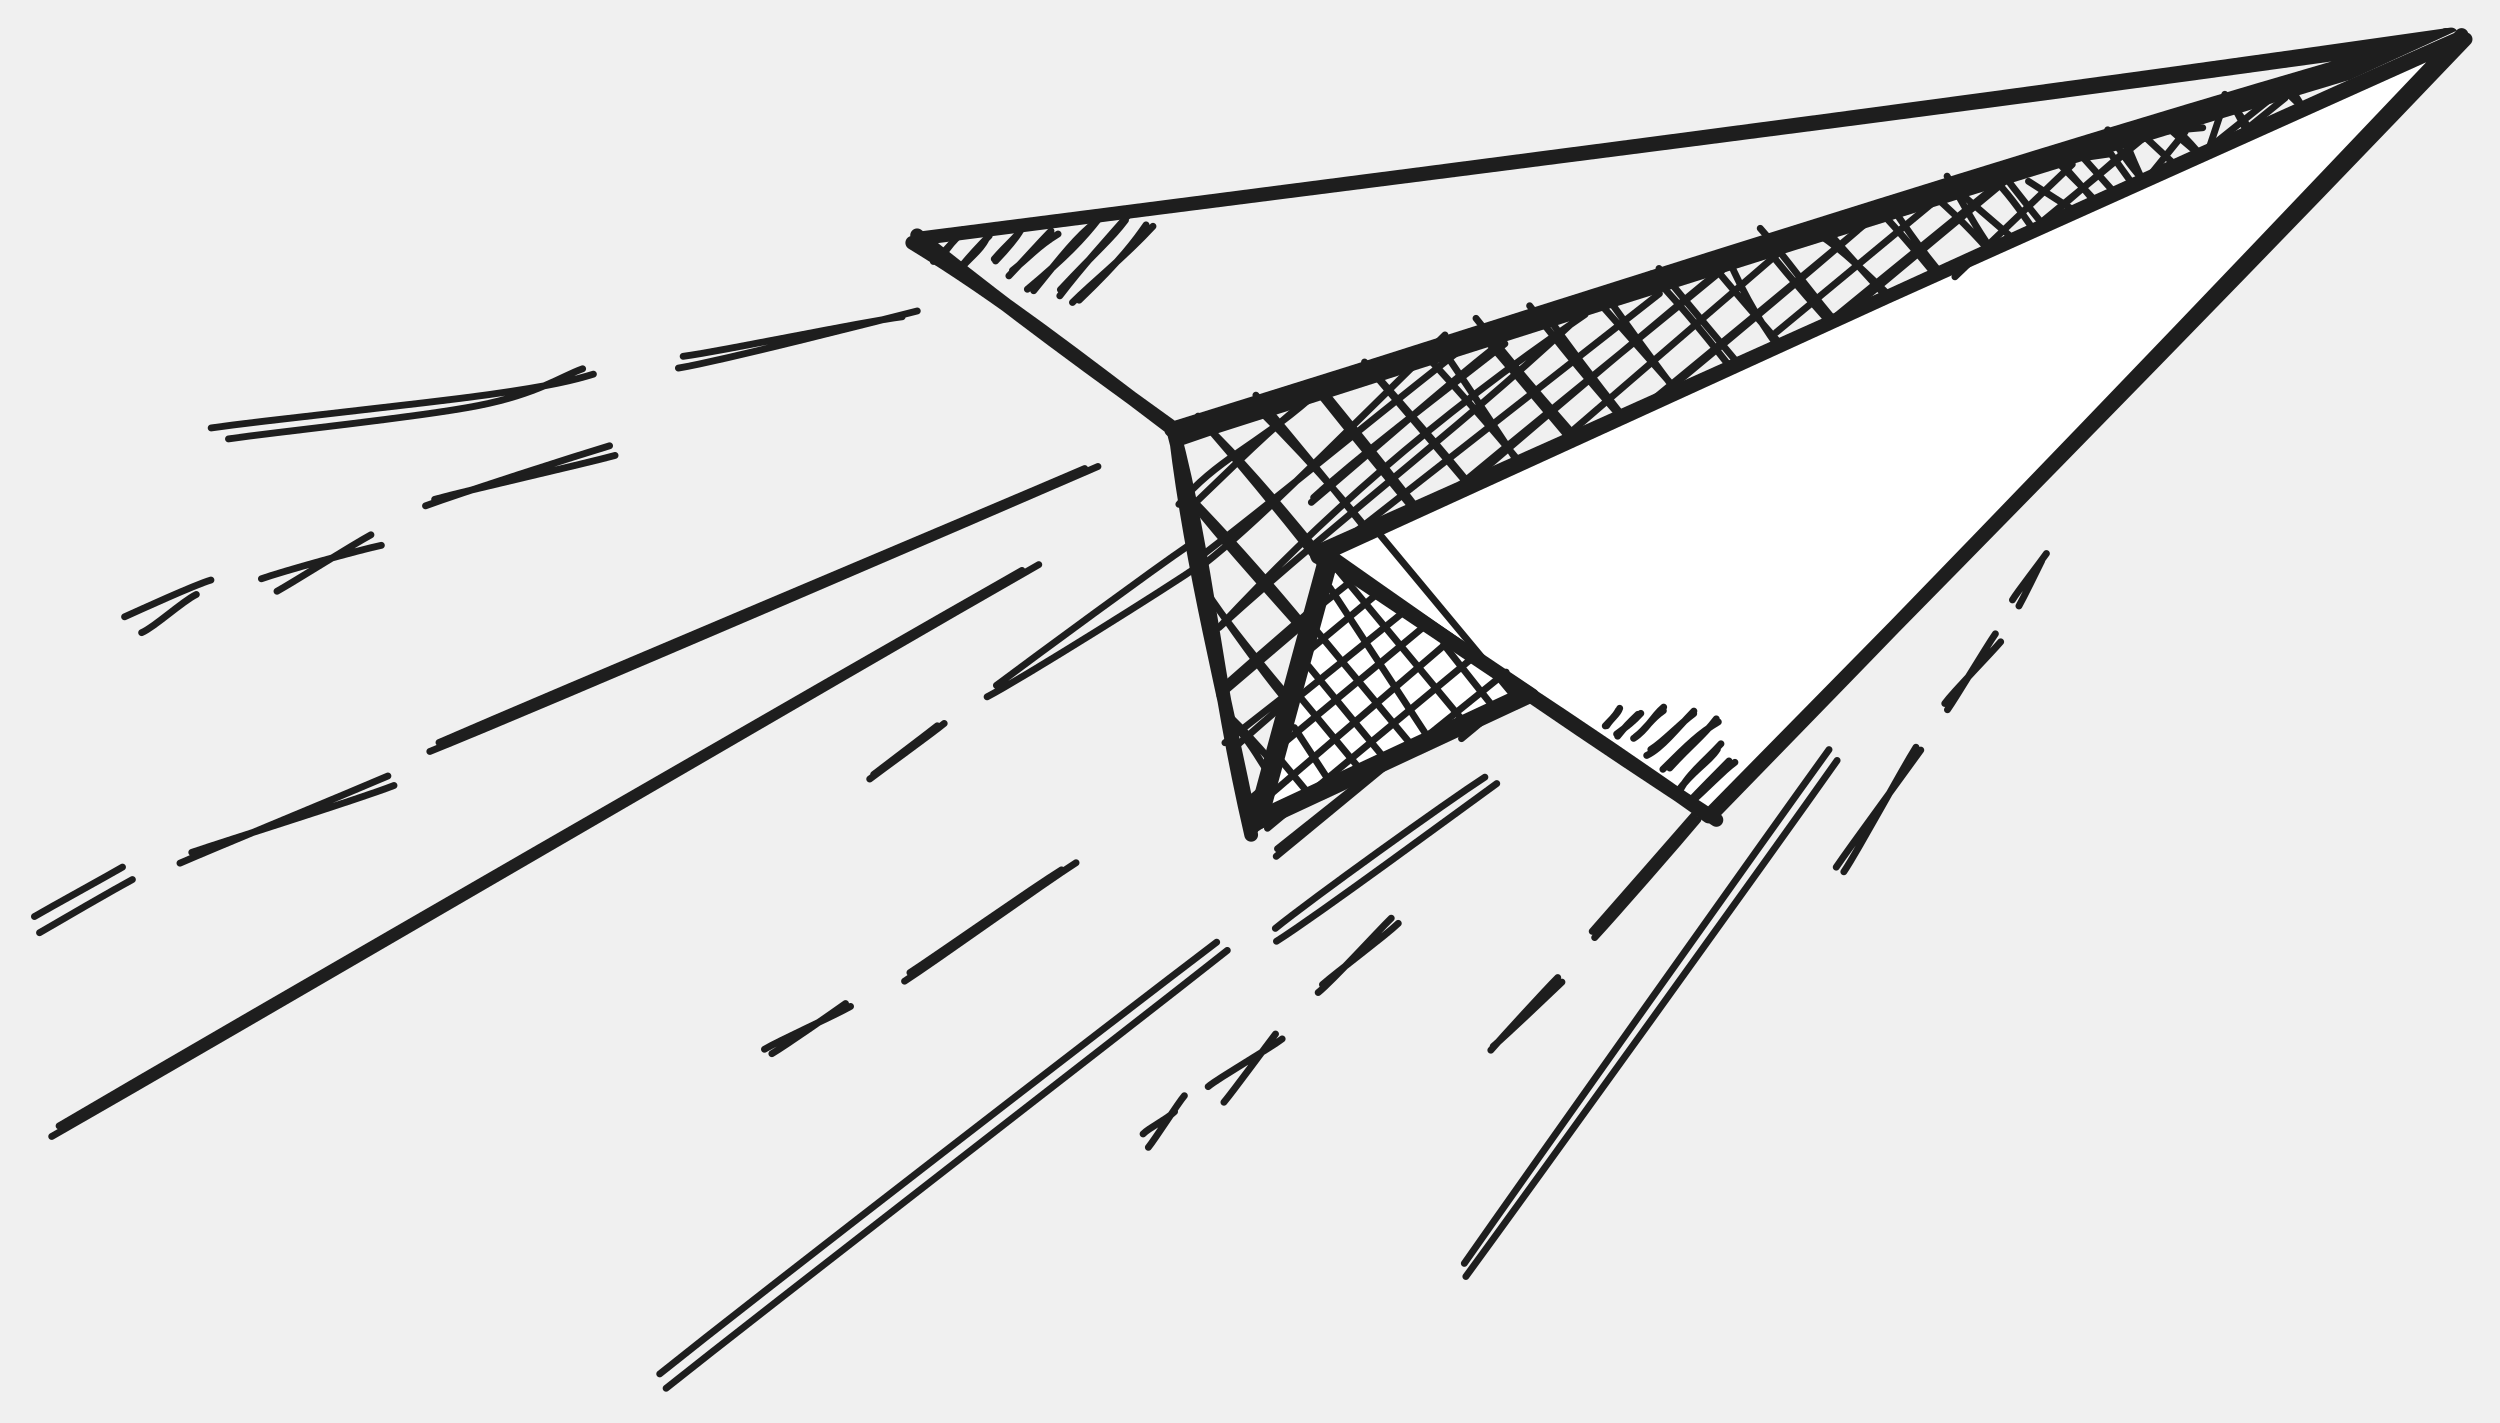
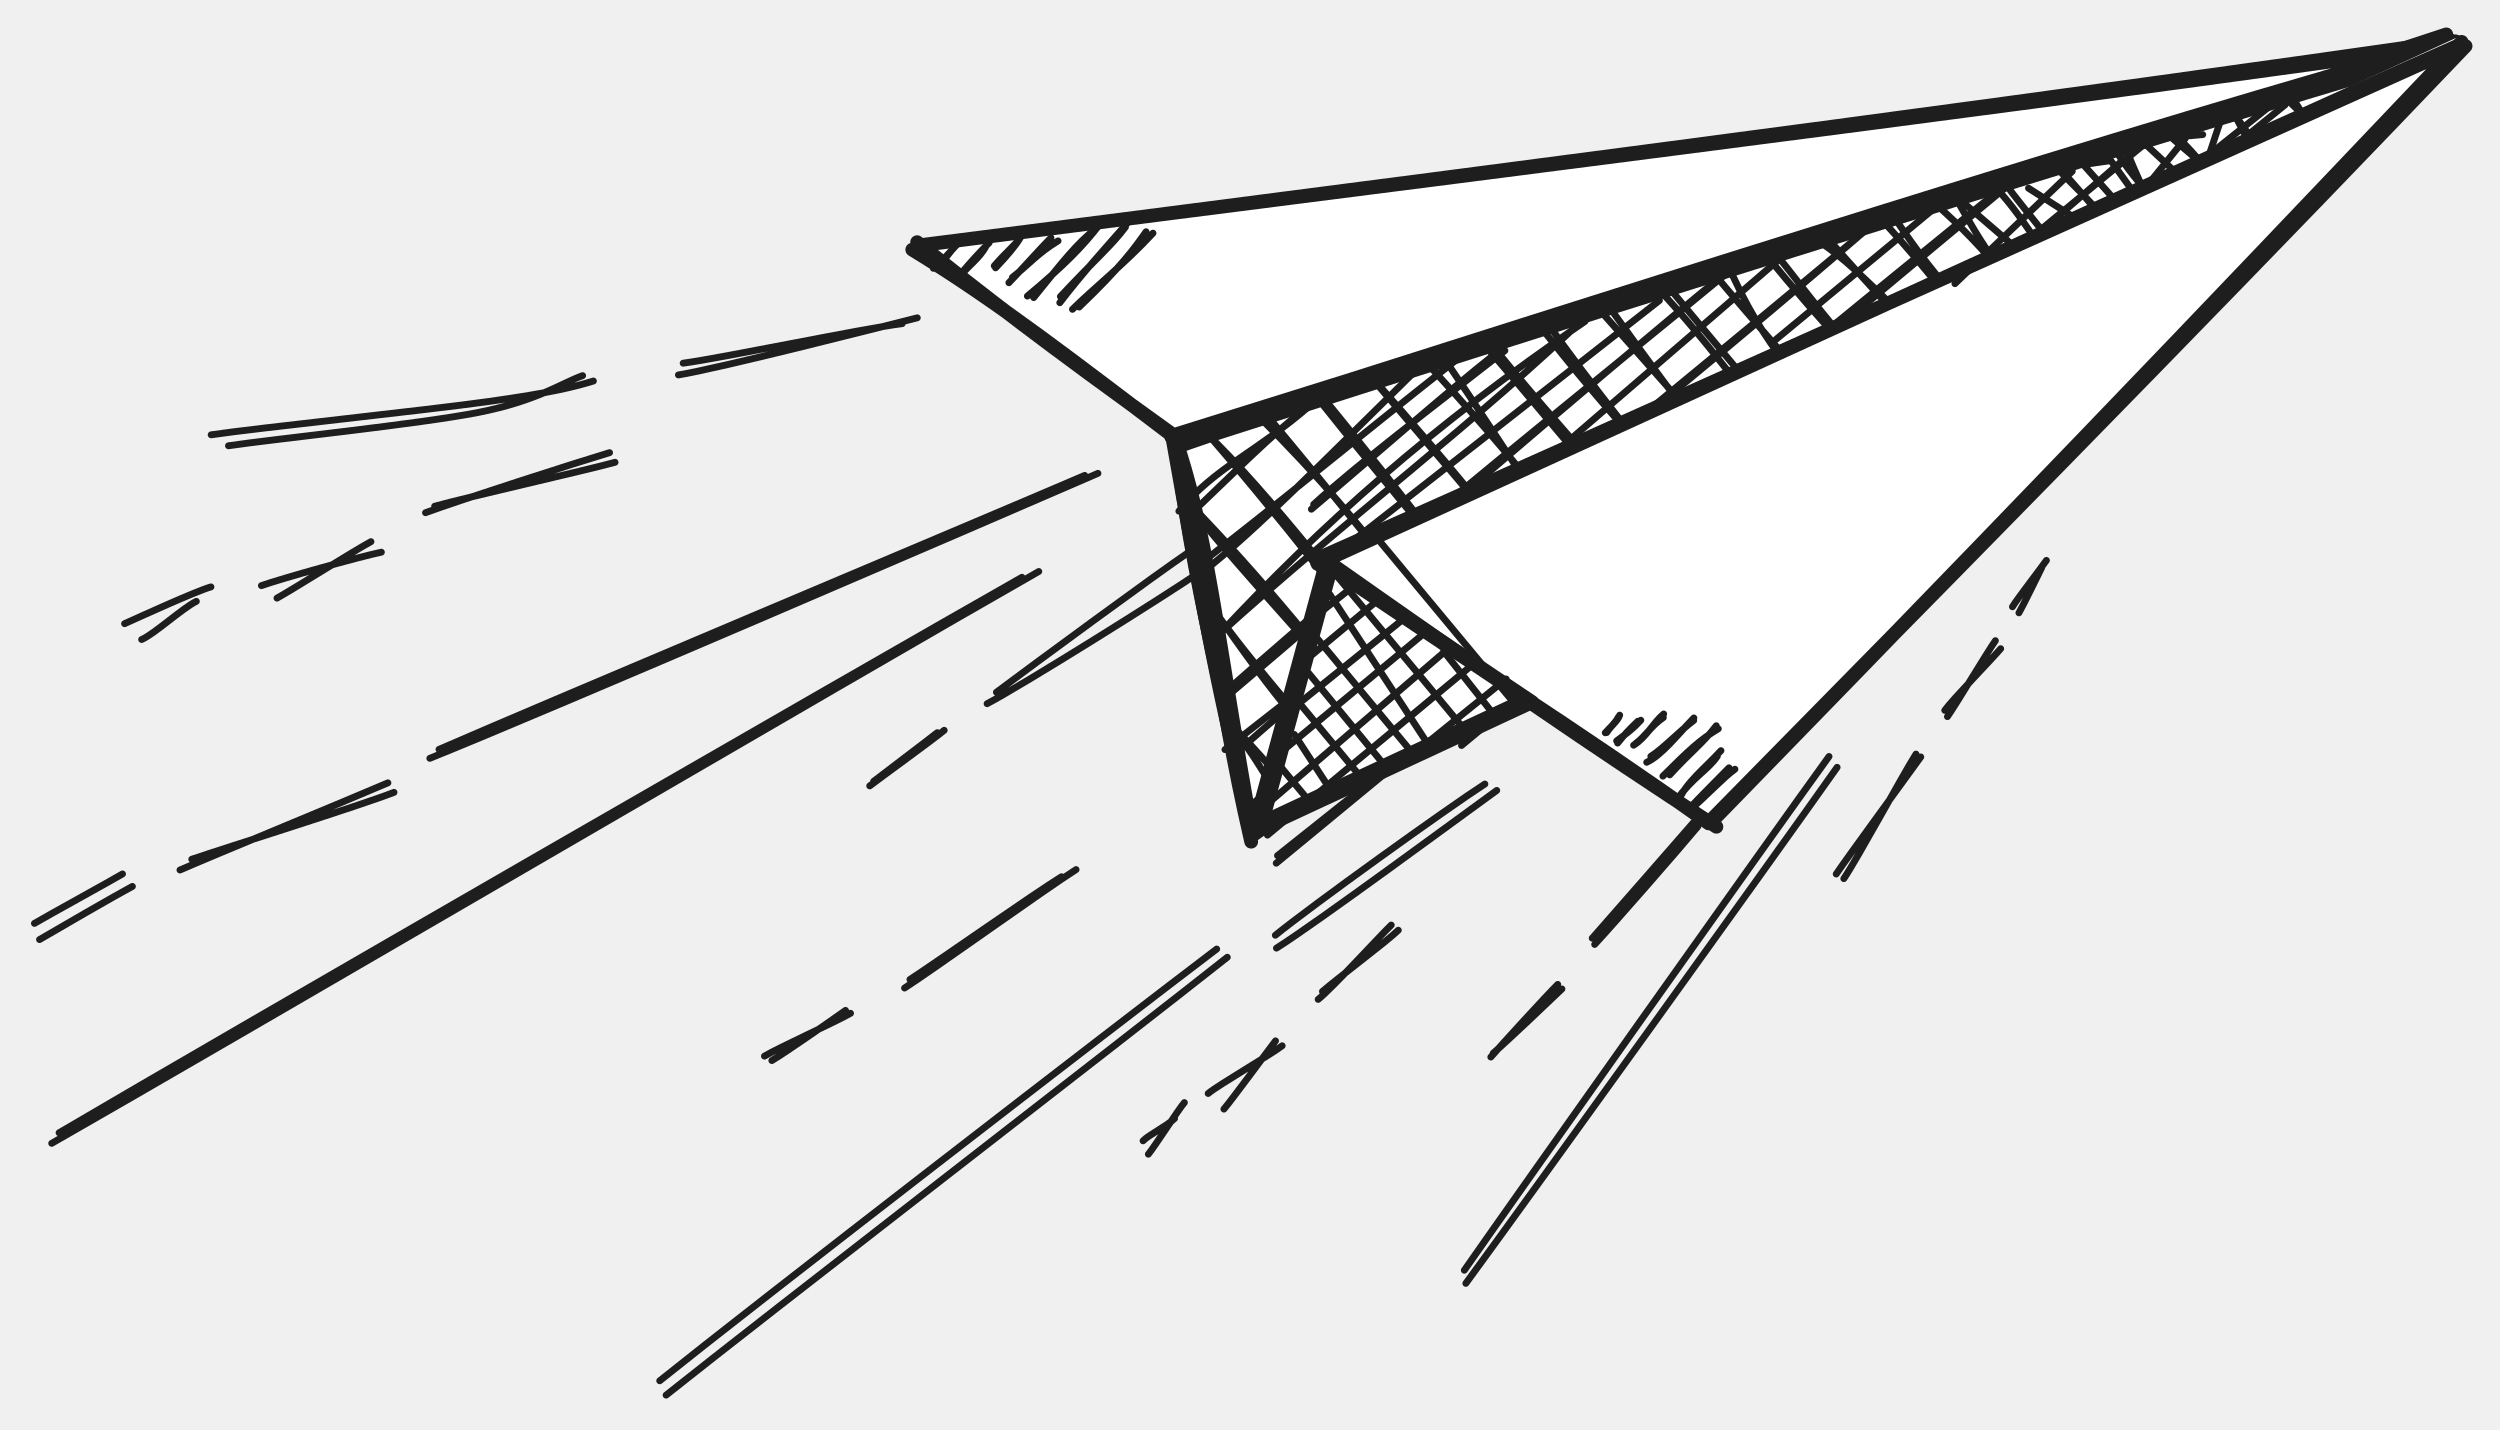
- <svg xmlns="http://www.w3.org/2000/svg" version="1.1" viewBox="0 0 726.211 413.274" width="1452.422" height="826.549">
+ <svg xmlns="http://www.w3.org/2000/svg" version="1.1" viewBox="0 0 726.211 415.268" width="1452.422" height="830.536">
  <defs>
    <style class="style-fonts">
      @font-face {
        font-family: "Virgil";
        src: url("https://excalidraw.com/Virgil.woff2");
      }
      @font-face {
        font-family: "Cascadia";
        src: url("https://excalidraw.com/Cascadia.woff2");
      }
    </style>
  </defs>
  <g stroke-linecap="round">
-     <g transform="translate(691.6827 -18.23442) rotate(9.27319 -173.3206 141.516)" fill-rule="evenodd">
+     <g transform="translate(691.4035 -17.30435) rotate(9.27319 -173.2386 140.4506)" fill-rule="evenodd">
+       <path d="M2.54 -0.73 L-343.8 171.94 L-311.07 279.01 L2.88 3.63" stroke="none" stroke-width="0" fill="#ffffff" fill-rule="evenodd" />
+       <path d="M-1.55 -2.23 C-121.4 60.27, -242.96 122.76, -344.57 172.53 M-0.33 -0.86 C-102.22 49.3, -204.73 102.05, -346.7 172.48 M-344.99 177 C-332.52 201.47, -323.65 234.28, -307.56 279.55 M-347.83 173.14 C-334.03 212.53, -319.74 252.86, -306.98 280 M-306.12 283.13 C-212.35 190.8, -113.49 101.03, 1.36 -0.68 M-307.03 282.15 C-223.43 205.07, -136.83 127.38, 0.97 -0.17 M0 0 C0 0, 0 0, 0 0 M0 0 C0 0, 0 0, 0 0" stroke="#1e1e1e" stroke-width="4" fill="none" />
+     </g>
+   </g>
+   <mask />
+   <g stroke-linecap="round">
+     <g transform="translate(691.6827 -16.24083) rotate(9.27319 -173.3206 141.516)" fill-rule="evenodd">
      <path d="M-346.36 173.27 C-346.36 173.27, -346.36 173.27, -346.36 173.27 M-346.36 173.27 C-346.36 173.27, -346.36 173.27, -346.36 173.27 M-343.2 192.77 C-334.74 178.33, -323.71 172.29, -310.42 156.19 M-339.2 192.43 C-328.93 178.87, -320.59 166.98, -310.67 156.16 M-333.3 208.88 C-319.97 194.33, -306.78 175.32, -274.84 131.76 M-334.51 206.73 C-316.36 187.46, -297.34 165.51, -271.07 136.77 M-325.69 225.85 C-301.86 190.23, -275.13 156.99, -235.65 119.35 M-325.91 226.21 C-295.3 187.76, -261.2 152.34, -234.3 116.25 M-322.47 245.66 C-279.18 194.76, -235.2 141.4, -196.36 97.43 M-321.7 242.7 C-276.81 187.65, -226.57 132.55, -195.28 96.66 M-318.83 258.97 C-269.9 205.91, -218.45 150.32, -161.49 82.53 M-315.4 259.32 C-283.59 220.29, -246.86 180.98, -158.26 78.77 M-309.22 274.18 C-263.54 222.2, -214.4 165.13, -119.94 58.76 M-309.19 276.81 C-265.39 230.01, -223.29 178.5, -119.67 59.38 M-298.8 286.9 C-222.69 203.2, -148.93 120.79, -82.56 40.18 M-298.81 289.14 C-230.42 211.29, -164.43 134.48, -83.81 42.63 M-193.75 195.24 C-159.13 145.34, -115.37 98.81, -44.47 20.16 M-193.84 194.03 C-153.61 147.88, -114.32 101.81, -45.08 24.5 M-86.91 95.6 C-64.02 67.68, -41.34 41.78, -6.6 2.97 M-89.44 97.35 C-55.25 60.77, -23.76 25.07, -7.35 4.27 M-307.19 281.75 C-307.19 281.75, -307.19 281.75, -307.19 281.75 M-307.19 281.75 C-307.19 281.75, -307.19 281.75, -307.19 281.75 M-296.95 271.49 C-304.62 269.1, -307.56 259.92, -320.36 250.73 M-293.33 271.73 C-304.48 262.12, -313.84 254.27, -320.37 250.17 M-282.46 261.85 C-293.87 249.33, -310.1 237.7, -327.37 220.6 M-281.92 258.52 C-294.44 252.76, -305.68 242.97, -329.49 218.37 M-275 245.58 C-294.88 227.98, -321.47 207.98, -338.22 192.73 M-270.49 250.12 C-293.49 228.16, -316.54 207.82, -340.79 189.86 M-261.85 234.77 C-290.43 210.06, -317.06 184.06, -339.85 168.49 M-261.8 239.54 C-286.91 214.59, -315.07 188.67, -341.82 166.59 M-251.02 224.82 C-269.14 210.78, -283.01 191.77, -324.79 161.85 M-247.71 228.75 C-270.89 206.76, -294.39 185.34, -326.22 157.88 M-239.15 217.99 C-255.54 200.29, -278.21 179.03, -308.25 152.45 M-237.63 217.78 C-258.92 197.22, -284.13 176.26, -309.47 153.21 M-227.1 207.54 C-244.57 186.86, -261.9 171.63, -296.63 143.29 M-224.93 204.7 C-244.13 188.14, -262.81 172.12, -294.16 145.54 M-214.82 198.68 C-232.87 182.47, -248.9 163.23, -275.62 135.17 M-210.42 196.14 C-232.02 179.52, -248.58 162.15, -280.67 137.5 M-201.01 184.75 C-215.05 166.68, -232.15 156.99, -266.72 125.55 M-200.74 183.2 C-226.19 163.3, -248.33 143.01, -264.5 129.91 M-190.97 170.71 C-199.03 163.15, -219.76 149.79, -251.93 119.43 M-188.84 174.68 C-208.54 157.27, -232 136.49, -247.54 120.33 M-175.98 162.12 C-189.57 152.43, -199.58 144.04, -229.87 113.58 M-176.13 161.62 C-195.97 144.63, -212.04 131.64, -234.93 113 M-165.16 148.59 C-180.64 133.1, -196.83 120.23, -216.59 102.69 M-164.96 150.59 C-182.36 137.73, -195.29 122.39, -218.6 104.67 M-153.15 144.04 C-170.27 126.04, -182.73 119.53, -197.81 95.66 M-152.99 139.51 C-168.15 127.07, -189.58 109.56, -202.06 98.6 M-139.66 126.89 C-161.95 113.9, -176.86 96.61, -189.45 86.44 M-141.5 127.59 C-152.87 119.76, -166.01 110.31, -187.78 91.02 M-125.38 115.59 C-141.13 106.9, -161.92 88.79, -174.26 84.83 M-129.89 118.55 C-143.26 104.35, -158.93 93.69, -170.41 83.73 M-119.38 105.51 C-124.38 98, -133.13 95.59, -153.26 73.49 M-115.84 107.19 C-127.31 102.11, -134.17 92.87, -154.91 76.67 M-102.94 96.5 C-119.95 87.39, -130.12 72.46, -138.32 62.74 M-105.79 98.6 C-113.23 91.11, -120.71 81.7, -141.87 68.5 M-97.21 89.05 C-106.42 79.18, -116.94 66.83, -124.77 61.4 M-95.28 86.07 C-103.01 75.98, -112.02 69.68, -122.75 59.1 M-82.05 77.22 C-89.04 64.48, -103.86 56.91, -107.56 53.1 M-82.54 75.65 C-90.51 65.85, -99.12 59.62, -108.78 51.55 M-71.71 60.81 C-81.18 58.95, -82.53 53.93, -90.12 42.37 M-68.77 64.07 C-77.74 58.3, -86.55 52.14, -94.44 41.93 M-54.62 56.9 C-65.48 44.13, -67.32 44.95, -76.48 38.96 M-56.69 53.88 C-64.05 47.2, -73.14 38.12, -78.35 37.32 M-48.87 44.75 C-51.78 39.72, -53.72 36.64, -59.91 28.64 M-46.65 44.16 C-51.35 37.07, -54.9 33.8, -62.53 26.27 M-34 33.06 C-39.46 24.48, -43 25.54, -47.42 20.13 M-34.98 29.9 C-37.9 29.89, -38.29 26.86, -45.91 19.57 M-19.83 18.67 C-26.02 16.72, -30.68 12.28, -32.22 10.22 M-22.79 21.91 C-24.5 17.73, -28.46 14.45, -30.81 12.99 M-9.89 9.73 C-11.39 8.85, -14.18 6.86, -15.55 4.82 M-10.7 9.12 C-12.27 9.03, -13.01 7.47, -15.87 5.43" stroke="#1e1e1e" stroke-width="2" fill="none" />
      <path d="M1.82 -0.13 C-81.56 40.27, -165.17 81.48, -347.08 174.31 M0.87 -0.73 C-103.47 47.48, -206.09 98.62, -346.75 174.4 M-348.46 171.37 C-332.12 207.96, -325.11 240.12, -307 284.14 M-347.24 173.46 C-336.46 210.79, -321.4 244.45, -307.16 282.57 M-305.22 280.13 C-222.58 201.27, -135.96 119.51, -1.91 -1.1 M-306.41 281.23 C-213.86 195.18, -117.64 108.04, -1.05 0.54 M0 0 C0 0, 0 0, 0 0 M0 0 C0 0, 0 0, 0 0" stroke="#1e1e1e" stroke-width="4" fill="none" />
    </g>
  </g>
  <mask />
  <g stroke-linecap="round">
-     <g transform="translate(701.142 -25.72661) rotate(9.27319 -215.7228 86.82615)">
-       <path d="M-0.05 0.79 C-98.29 31.5, -196.63 60.83, -430.37 130.21 M-0.3 -0.12 C-106.6 33.2, -212.43 65.4, -430.33 130.23 M-431.74 131.65 C-404.57 142.68, -379.55 156.44, -346.68 173.78 M-430.7 129.28 C-409.5 141.15, -390.44 151.63, -347.46 172.94 M-348.75 173.19 C-216.1 105.77, -85.7 39.29, -0.6 0.09 M-348.16 172.58 C-241.25 119.02, -134.88 64.96, 0.3 0.33" stroke="#1e1e1e" stroke-width="4" fill="none" />
-     </g>
-   </g>
-   <mask />
-   <g stroke-linecap="round">
-     <g transform="translate(696.2738 -15.48775) rotate(9.27319 -151.6071 129.5074)" fill-rule="evenodd">
+     <g transform="translate(701.142 -23.73302) rotate(9.27319 -215.7228 86.82615)" fill-rule="evenodd">
+       <path d="M-1.95 0.21 L-431.68 129.24 L-349.55 171.45 L1.79 -1.45" stroke="none" stroke-width="0" fill="#ffffff" fill-rule="evenodd" />
+       <path d="M-0.05 0.79 C-98.29 31.5, -196.63 60.83, -430.37 130.21 M-0.3 -0.12 C-106.6 33.2, -212.43 65.4, -430.33 130.23 M-431.74 131.65 C-404.57 142.68, -379.55 156.44, -346.68 173.78 M-430.7 129.28 C-409.5 141.15, -390.44 151.63, -347.46 172.94 M-348.75 173.19 C-216.1 105.77, -85.7 39.29, -0.6 0.09 M-348.16 172.58 C-241.25 119.02, -134.88 64.96, 0.3 0.33 M0 0 C0 0, 0 0, 0 0 M0 0 C0 0, 0 0, 0 0" stroke="#1e1e1e" stroke-width="4" fill="none" />
+     </g>
+   </g>
+   <mask />
+   <g stroke-linecap="round">
+     <g transform="translate(696.2738 -13.49416) rotate(9.27319 -151.6071 129.5074)" fill-rule="evenodd">
      <path d="M0.21 -0.88 L-179.49 256.33 L-305.47 203.39 L-1.45 -1.66" stroke="none" stroke-width="0" fill="#ffffff" fill-rule="evenodd" />
      <path d="M1.16 0.58 C-44.37 67.1, -90.99 133.53, -178.54 257.24 M-0.18 -0.44 C-40.23 58.2, -81.03 118.67, -178.52 258.01 M-177.08 259.46 C-215.79 242.51, -251.63 225.51, -303.15 200.5 M-179.46 258.85 C-220.45 238.7, -262.71 220.51, -303.99 202.38 M-303.73 202.77 C-187.48 125.01, -71.06 46.45, 0.09 0.08 M-304.37 201.5 C-215.5 143.26, -127.81 85.06, 0.35 0.42 M0 0 C0 0, 0 0, 0 0 M0 0 C0 0, 0 0, 0 0" stroke="#1e1e1e" stroke-width="4" fill="none" />
    </g>
  </g>
  <mask />
  <g stroke-linecap="round">
-     <g transform="translate(378.3697 165.9758) rotate(9.27319 27.90973 39.1354)" fill-rule="evenodd">
+     <g transform="translate(378.3697 167.9694) rotate(9.27319 27.90973 39.1354)" fill-rule="evenodd">
      <path d="M0 0 L-8.07 78.27 L63.89 29.26 L0 0" stroke="none" stroke-width="0" fill="#ffffff" fill-rule="evenodd" />
      <path d="M0 0 C-3.04 29.53, -6.09 59.06, -8.07 78.27 M0 0 C-3.02 29.3, -6.04 58.6, -8.07 78.27 M-8.07 78.27 C9.72 66.15, 27.51 54.04, 63.89 29.26 M-8.07 78.27 C10.31 65.76, 28.68 53.24, 63.89 29.26 M63.89 29.26 C38.93 17.83, 13.97 6.4, 0 0 M63.89 29.26 C40.17 18.4, 16.45 7.54, 0 0 M0 0 C0 0, 0 0, 0 0 M0 0 C0 0, 0 0, 0 0" stroke="#1e1e1e" stroke-width="4" fill="none" />
    </g>
  </g>
  <mask />
  <g stroke-linecap="round">
-     <g transform="translate(380.0463 166.7639) rotate(9.27319 27.90973 39.1354)" fill-rule="evenodd">
+     <g transform="translate(380.0463 168.7575) rotate(9.27319 27.90973 39.1354)" fill-rule="evenodd">
      <path d="M0 0 C0 0, 0 0, 0 0 M0 0 C0 0, 0 0, 0 0 M-3.01 27.86 C3.51 20.35, 10.04 12.84, 15.36 6.72 M-3.01 27.86 C4.22 19.54, 11.45 11.22, 15.36 6.72 M-6.03 55.71 C5.73 42.19, 17.48 28.67, 30.06 14.2 M-6.03 55.71 C2.77 45.58, 11.58 35.46, 30.06 14.2 M-5.76 79.79 C10.5 61.08, 26.77 42.37, 45.41 20.92 M-5.76 79.79 C12.34 58.97, 30.44 38.14, 45.41 20.92 M45.68 45.01 C51.42 38.4, 57.17 31.78, 60.77 27.65 M45.68 45.01 C50.41 39.56, 55.14 34.12, 60.77 27.65 M-8.26 78.1 C-8.26 78.1, -8.26 78.1, -8.26 78.1 M-8.26 78.1 C-8.26 78.1, -8.26 78.1, -8.26 78.1 M5.25 68.65 C2.91 66.61, 0.57 64.58, -6.07 58.81 M5.25 68.65 C2 65.82, -1.26 62.99, -6.07 58.81 M19.52 59.85 C14.3 55.31, 9.07 50.77, -3.87 39.51 M19.52 59.85 C12.27 53.55, 5.03 47.25, -3.87 39.51 M33.04 50.4 C20.45 39.46, 7.86 28.51, -1.68 20.22 M33.04 50.4 C20.72 39.7, 8.41 28.99, -1.68 20.22 M46.55 40.95 C34.36 30.35, 22.16 19.75, -0.24 0.27 M46.55 40.95 C32.1 28.39, 17.65 15.82, -0.24 0.27 M60.07 31.5 C46.32 19.55, 32.57 7.59, 10.26 -11.8 M60.07 31.5 C47 20.14, 33.93 8.78, 10.26 -11.8" stroke="#1e1e1e" stroke-width="2" fill="none" />
      <path d="M0 0 C-2.38 23.06, -4.75 46.11, -8.07 78.27 M0 0 C-1.92 18.6, -3.83 37.2, -8.07 78.27 M-8.07 78.27 C10.14 65.87, 28.34 53.47, 63.89 29.26 M-8.07 78.27 C14.24 63.07, 36.56 47.88, 63.89 29.26 M63.89 29.26 C49.55 22.7, 35.21 16.13, 0 0 M63.89 29.26 C47.88 21.93, 31.87 14.6, 0 0 M0 0 C0 0, 0 0, 0 0 M0 0 C0 0, 0 0, 0 0" stroke="#1e1e1e" stroke-width="4" fill="none" />
    </g>
  </g>
  <mask />
  <g stroke-linecap="round">
-     <g transform="translate(415.4754 183.8201) rotate(9.27319 -21.48982 25.5445)">
+     <g transform="translate(415.4754 185.8137) rotate(9.27319 -21.48982 25.5445)">
      <path d="M0 0 C-16.4 19.49, -32.8 38.98, -42.98 51.09 M0 0 C-11.8 14.02, -23.6 28.05, -42.98 51.09" stroke="#1e1e1e" stroke-width="2" fill="none" />
    </g>
  </g>
  <mask />
  <g stroke-linecap="round">
-     <g transform="translate(406.2923 174.7087) rotate(9.27319 -13.58319 15.20506)">
+     <g transform="translate(406.2923 176.7022) rotate(9.27319 -13.58319 15.20506)">
      <path d="M0 0 C-9.26 10.37, -18.52 20.73, -27.17 30.41 M0 0 C-6.46 7.24, -12.93 14.47, -27.17 30.41" stroke="#1e1e1e" stroke-width="2" fill="none" />
    </g>
  </g>
  <mask />
  <g stroke-linecap="round">
-     <g transform="translate(435.2365 192.8537) rotate(9.27319 -13.58319 15.20506)">
+     <g transform="translate(435.2365 194.8472) rotate(9.27319 -13.58319 15.20506)">
      <path d="M0 0 C-8.53 9.55, -17.07 19.1, -27.17 30.41 M0 0 C-6.17 6.91, -12.34 13.82, -27.17 30.41" stroke="#1e1e1e" stroke-width="2" fill="none" />
    </g>
  </g>
  <mask />
  <g stroke-linecap="round">
-     <g transform="translate(392.6468 167.4546) rotate(9.27319 -4.054683 4.460151)">
+     <g transform="translate(392.6468 169.4481) rotate(9.27319 -4.054683 4.460151)">
      <path d="M0 0 C-2.83 3.11, -5.66 6.22, -8.11 8.92 M0 0 C-1.98 2.18, -3.96 4.36, -8.11 8.92" stroke="#1e1e1e" stroke-width="2" fill="none" />
    </g>
  </g>
  <mask />
  <g stroke-linecap="round">
-     <g transform="translate(382.9562 173.3482) rotate(9.27319 17.84061 19.46248)">
+     <g transform="translate(382.9562 175.3418) rotate(9.27319 17.84061 19.46248)">
      <path d="M0 0 C9.59 10.47, 19.19 20.93, 35.68 38.92 M0 0 C9.49 10.35, 18.98 20.71, 35.68 38.92" stroke="#1e1e1e" stroke-width="2" fill="none" />
    </g>
  </g>
  <mask />
  <g stroke-linecap="round">
-     <g transform="translate(378.1006 195.5179) rotate(9.27319 13.17772 11.55585)">
+     <g transform="translate(378.1006 197.5115) rotate(9.27319 13.17772 11.55585)">
      <path d="M0 0 C9.08 7.97, 18.17 15.93, 26.36 23.11 M0 0 C10.48 9.19, 20.96 18.38, 26.36 23.11" stroke="#1e1e1e" stroke-width="2" fill="none" />
    </g>
  </g>
  <mask />
  <g stroke-linecap="round">
-     <g transform="translate(374.8014 212.2797) rotate(9.27319 6.284759 6.892961)">
+     <g transform="translate(374.8014 214.2733) rotate(9.27319 6.284759 6.892961)">
      <path d="M0 0 C3.7 4.06, 7.41 8.13, 12.57 13.79 M0 0 C3.68 4.04, 7.36 8.07, 12.57 13.79" stroke="#1e1e1e" stroke-width="2" fill="none" />
    </g>
  </g>
  <mask />
  <g stroke-linecap="round">
-     <g transform="translate(417.9176 188.5781) rotate(9.27319 9.123037 8.312101)">
+     <g transform="translate(417.9176 190.5717) rotate(9.27319 9.123037 8.312101)">
      <path d="M0 0 C4.48 4.08, 8.97 8.17, 18.25 16.62 M0 0 C5.46 4.98, 10.92 9.95, 18.25 16.62" stroke="#1e1e1e" stroke-width="2" fill="none" />
    </g>
  </g>
  <mask />
  <g stroke-linecap="round">
-     <g transform="translate(599.1086 45.23014) rotate(9.27319 -14.19139 18.85428)">
+     <g transform="translate(599.1086 47.22372) rotate(9.27319 -14.19139 18.85428)">
      <path d="M0 0 C-6.53 8.68, -13.06 17.36, -28.38 37.71 M0 0 C-8.33 11.06, -16.65 22.13, -28.38 37.71" stroke="#1e1e1e" stroke-width="2" fill="none" />
    </g>
  </g>
  <mask />
  <g stroke-linecap="round">
-     <g transform="translate(633.6359 37.57685) rotate(9.27319 -4.054683 7.095696)">
+     <g transform="translate(633.6359 39.57043) rotate(9.27319 -4.054683 7.095696)">
      <path d="M0 0 C-3.04 5.31, -6.07 10.62, -8.11 14.19 M0 0 C-2.01 3.51, -4.01 7.02, -8.11 14.19" stroke="#1e1e1e" stroke-width="2" fill="none" />
    </g>
  </g>
  <mask />
  <g stroke-linecap="round">
-     <g transform="translate(642.613 42.96265) rotate(9.27319 0.8109366 -5.068354)">
+     <g transform="translate(642.613 44.95624) rotate(9.27319 0.8109366 -5.068354)">
      <path d="M0 0 C0.39 -2.41, 0.77 -4.82, 1.62 -10.14 M0 0 C0.41 -2.56, 0.82 -5.13, 1.62 -10.14" stroke="#1e1e1e" stroke-width="2" fill="none" />
    </g>
  </g>
  <mask />
  <g stroke-linecap="round">
-     <g transform="translate(519.2717 100.0027) rotate(9.27319 19.46248 -22.30076)">
+     <g transform="translate(519.2717 101.9963) rotate(9.27319 19.46248 -22.30076)">
      <path d="M0 0 C10.69 -12.24, 21.37 -24.49, 38.92 -44.6 M0 0 C14.38 -16.47, 28.75 -32.94, 38.92 -44.6" stroke="#1e1e1e" stroke-width="2" fill="none" />
    </g>
  </g>
  <mask />
  <g stroke-linecap="round">
-     <g transform="translate(512.1663 68.68572) rotate(9.27319 -26.15271 31.22106)">
+     <g transform="translate(512.1663 70.67931) rotate(9.27319 -26.15271 31.22106)">
      <path d="M0 0 C-12.45 14.86, -24.89 29.72, -52.31 62.44 M0 0 C-19.46 23.23, -38.92 46.46, -52.31 62.44" stroke="#1e1e1e" stroke-width="2" fill="none" />
    </g>
  </g>
  <mask />
  <g stroke-linecap="round">
-     <g transform="translate(475.5632 78.28551) rotate(9.27319 -39.93863 43.38511)">
+     <g transform="translate(475.5632 80.27909) rotate(9.27319 -39.93863 43.38511)">
      <path d="M0 0 C-18.15 19.71, -36.29 39.43, -79.88 86.77 M0 0 C-20.6 22.38, -41.2 44.76, -79.88 86.77" stroke="#1e1e1e" stroke-width="2" fill="none" />
    </g>
  </g>
  <mask />
  <g stroke-linecap="round">
-     <g transform="translate(569.648 58.11742) rotate(9.27319 7.29843 4.460151)">
+     <g transform="translate(569.648 60.111) rotate(9.27319 7.29843 4.460151)">
      <path d="M0 0 C3.57 2.18, 7.14 4.36, 14.6 8.92 M0 0 C5.57 3.4, 11.14 6.81, 14.6 8.92" stroke="#1e1e1e" stroke-width="2" fill="none" />
    </g>
  </g>
  <mask />
  <g stroke-linecap="round">
-     <g transform="translate(590.3078 56.605) rotate(9.27319 23.7199 -8.514835)">
+     <g transform="translate(590.3078 58.59858) rotate(9.27319 23.7199 -8.514835)">
      <path d="M0 0 C3.99 1.73, 7.98 3.45, 15 6.49 M0 0 C4.57 1.97, 9.13 3.95, 15 6.49 M15 6.49 C18.05 4.29, 21.1 2.1, 25.14 -0.81 M15 6.49 C17.14 4.95, 19.28 3.41, 25.14 -0.81 M25.14 -0.81 C23.01 -2.53, 20.88 -4.25, 14.6 -9.33 M25.14 -0.81 C21.54 -3.72, 17.94 -6.63, 14.6 -9.33 M14.6 -9.33 C16.85 -10.04, 19.11 -10.75, 22.3 -11.76 M14.6 -9.33 C16.27 -9.85, 17.94 -10.38, 22.3 -11.76 M22.3 -11.76 C24.12 -9.94, 25.95 -8.11, 30.41 -3.65 M22.3 -11.76 C24.38 -9.68, 26.47 -7.59, 30.41 -3.65 M30.41 -3.65 C32.53 -5.28, 34.66 -6.91, 40.95 -11.76 M30.41 -3.65 C32.57 -5.31, 34.73 -6.97, 40.95 -11.76 M40.95 -11.76 C37.69 -13.94, 34.42 -16.11, 30 -19.06 M40.95 -11.76 C38.11 -13.65, 35.27 -15.55, 30 -19.06 M30 -19.06 C35.01 -20.34, 40.01 -21.62, 47.44 -23.52 M30 -19.06 C35.24 -20.4, 40.47 -21.74, 47.44 -23.52" stroke="#1e1e1e" stroke-width="2" fill="none" />
    </g>
  </g>
  <mask />
  <g stroke-linecap="round">
-     <g transform="translate(278.952 66.77368) rotate(9.27319 -3.411482 4.616209)">
+     <g transform="translate(278.952 68.76727) rotate(9.27319 -3.411482 4.616209)">
      <path d="M-0.08 -0.63 C-3.27 4.73, -4.55 7.3, -5.82 9.86 M0.22 -0.27 C-2.35 2.9, -4.35 7.02, -7.04 9.82" stroke="#1e1e1e" stroke-width="2" fill="none" />
    </g>
  </g>
  <mask />
  <g stroke-linecap="round">
-     <g transform="translate(286.8609 67.85642) rotate(9.27319 -3.526227 4.978973)">
+     <g transform="translate(286.8609 69.85) rotate(9.27319 -3.526227 4.978973)">
      <path d="M-0.63 -0.56 C-1.16 3.73, -4.48 6.71, -6.74 10.52 M-0.27 0.06 C-2.91 3.79, -4.57 6.31, -6.79 10.05" stroke="#1e1e1e" stroke-width="2" fill="none" />
    </g>
  </g>
  <mask />
  <g stroke-linecap="round">
-     <g transform="translate(296.1159 66.12502) rotate(9.27319 -3.244705 4.808853)">
+     <g transform="translate(296.1159 68.11861) rotate(9.27319 -3.244705 4.808853)">
      <path d="M-0.56 0.83 C-1.18 2.4, -3.1 5.89, -6.08 10.21 M0.06 -0.59 C-1.13 2.38, -3.54 4.78, -6.55 9.71" stroke="#1e1e1e" stroke-width="2" fill="none" />
    </g>
  </g>
  <mask />
  <g stroke-linecap="round">
-     <g transform="translate(305.0539 65.59192) rotate(9.27319 -4.799235 8.192762)">
+     <g transform="translate(305.0539 67.58551) rotate(9.27319 -4.799235 8.192762)">
      <path d="M1.27 1.32 C-3.99 5.82, -6.28 9.79, -10.1 13.9 M-0.91 0.76 C-3.66 4.65, -7.28 10.43, -10.87 15.62" stroke="#1e1e1e" stroke-width="2" fill="none" />
    </g>
  </g>
  <mask />
  <g stroke-linecap="round">
-     <g transform="translate(315.9389 62.85644) rotate(9.27319 -7.146309 10.99381)">
+     <g transform="translate(315.9389 64.85002) rotate(9.27319 -7.146309 10.99381)">
      <path d="M1.44 -0.84 C-2.09 5.62, -6.15 11.63, -15.73 22.7 M0.83 0.02 C-4.14 5.47, -7.05 10.9, -13.85 22.83" stroke="#1e1e1e" stroke-width="2" fill="none" />
    </g>
  </g>
  <mask />
  <g stroke-linecap="round">
-     <g transform="translate(326.036 61.00151) rotate(9.27319 -8.112188 12.98665)">
+     <g transform="translate(326.036 62.99509) rotate(9.27319 -8.112188 12.98665)">
      <path d="M-0.84 1.63 C-4.03 7.76, -7.75 11.92, -16.24 24.6 M0.02 -0.42 C-5.51 8.45, -10.96 16.73, -16.12 26.4" stroke="#1e1e1e" stroke-width="2" fill="none" />
    </g>
  </g>
  <mask />
  <g stroke-linecap="round">
-     <g transform="translate(331.3591 63.90846) rotate(9.27319 -8.121743 12.85025)">
+     <g transform="translate(331.3591 65.90204) rotate(9.27319 -8.121743 12.85025)">
      <path d="M1.63 0.09 C-4.9 10.01, -13.46 19.5, -17.88 25.69 M-0.42 0.01 C-2.8 4.96, -5.84 11.13, -16.08 24.73" stroke="#1e1e1e" stroke-width="2" fill="none" />
    </g>
  </g>
  <mask />
  <g stroke-linecap="round">
-     <g transform="translate(490.9029 205.1677) rotate(9.27319 -5.672207 7.840167)">
+     <g transform="translate(490.9029 207.1612) rotate(9.27319 -5.672207 7.840167)">
      <path d="M0.08 1.11 C-3.43 4.73, -7.35 10.59, -10.53 13.4 M0.01 0.38 C-4.27 6.52, -7.4 12.48, -11.43 15.3" stroke="#1e1e1e" stroke-width="2" fill="none" />
    </g>
  </g>
  <mask />
  <g stroke-linecap="round">
-     <g transform="translate(496.8791 207.8861) rotate(9.27319 -5.72757 8.312897)">
+     <g transform="translate(496.8791 209.8797) rotate(9.27319 -5.72757 8.312897)">
      <path d="M1.11 0.62 C-3.67 4.63, -6.24 8.05, -12.56 16.79 M0.38 -0.16 C-2.57 5.41, -5.69 8.49, -10.66 16.11" stroke="#1e1e1e" stroke-width="2" fill="none" />
    </g>
  </g>
  <mask />
  <g stroke-linecap="round">
-     <g transform="translate(498.0453 216.1385) rotate(9.27319 -4.613747 7.123026)">
+     <g transform="translate(498.0453 218.132) rotate(9.27319 -4.613747 7.123026)">
      <path d="M0.62 -1.03 C-3.39 5.05, -7.99 9.85, -9.17 15.27 M-0.16 0.73 C-1.95 4.81, -6.23 7.96, -9.85 15.22" stroke="#1e1e1e" stroke-width="2" fill="none" />
    </g>
  </g>
  <mask />
  <g stroke-linecap="round">
-     <g transform="translate(502.1581 219.6201) rotate(9.27319 -5.00829 7.944424)">
+     <g transform="translate(502.1581 221.6137) rotate(9.27319 -5.00829 7.944424)">
      <path d="M-1.03 0.69 C-4 4.86, -8.28 10.86, -10.69 14.45 M0.73 0.81 C-2.32 3.86, -6.33 10.03, -10.74 15.2" stroke="#1e1e1e" stroke-width="2" fill="none" />
    </g>
  </g>
  <mask />
  <g stroke-linecap="round">
-     <g transform="translate(482.0525 205.2867) rotate(9.27319 -3.111079 4.658531)">
+     <g transform="translate(482.0525 207.2803) rotate(9.27319 -3.111079 4.658531)">
      <path d="M0.43 -0.52 C-2.09 2.35, -3.48 7.05, -6.73 9.84 M0.5 0.53 C-2.58 3.43, -3.72 6.73, -6.26 9.31" stroke="#1e1e1e" stroke-width="2" fill="none" />
    </g>
  </g>
  <mask />
  <g stroke-linecap="round">
-     <g transform="translate(475.6618 207.0215) rotate(9.27319 -2.589538 3.485833)">
+     <g transform="translate(475.6618 209.0151) rotate(9.27319 -2.589538 3.485833)">
      <path d="M-0.39 0.09 C-2.62 3.06, -3.48 4.28, -5.18 7.3 M0.39 -0.33 C-1.38 2.41, -2.89 3.95, -5.57 6.73" stroke="#1e1e1e" stroke-width="2" fill="none" />
    </g>
  </g>
  <mask />
  <g stroke-linecap="round">
-     <g transform="translate(469.9932 206.0348) rotate(9.27319 -1.593368 2.27395)">
+     <g transform="translate(469.9932 208.0283) rotate(9.27319 -1.593368 2.27395)">
      <path d="M0.06 -0.59 C-0.24 1.25, -1.75 2.5, -2.85 5.01 M-0.23 0.02 C-0.85 1.96, -2.31 3.63, -3.25 5.14" stroke="#1e1e1e" stroke-width="2" fill="none" />
    </g>
  </g>
  <mask />
  <g stroke-linecap="round">
-     <g transform="translate(432.9936 94.69274) rotate(9.27319 -23.95456 28.19825)">
+     <g transform="translate(432.9936 96.68632) rotate(9.27319 -23.95456 28.19825)">
      <path d="M-1.98 1.66 C-16.26 17.37, -32.33 37.2, -47.98 55.46 M0.07 0.94 C-17.96 20.44, -37.24 40.82, -47.55 53.96" stroke="#1e1e1e" stroke-width="2" fill="none" />
    </g>
  </g>
  <mask />
  <g stroke-linecap="round">
-     <g transform="translate(310.0666 119.2916) rotate(9.27319 -88.17234 57.60287)">
+     <g transform="translate(310.0666 121.2851) rotate(9.27319 -88.17234 57.60287)">
      <path d="M-2.77 2.33 C-31.74 20.8, -146.34 92.58, -175.06 111.1 M0.93 1.12 C-28.3 19.94, -147.64 96.19, -177.27 114.09" stroke="#1e1e1e" stroke-width="2" fill="none" />
    </g>
  </g>
  <mask />
  <g stroke-linecap="round">
-     <g transform="translate(110.0894 223.2772) rotate(9.27319 -26.5336 14.97034)">
+     <g transform="translate(110.0894 225.2708) rotate(9.27319 -26.5336 14.97034)">
      <path d="M2.33 0.05 C-6.47 5.29, -43.76 24, -52.51 28.69 M0.14 -2.39 C-9.16 3.58, -46.81 26.76, -55.39 32.33" stroke="#1e1e1e" stroke-width="2" fill="none" />
    </g>
  </g>
  <mask />
  <g stroke-linecap="round">
-     <g transform="translate(37.25199 254.4582) rotate(9.27319 -13.12798 7.044192)">
+     <g transform="translate(37.25199 256.4518) rotate(9.27319 -13.12798 7.044192)">
      <path d="M0.05 -1.19 C-3.5 1.49, -19.97 14.95, -24.08 18.39 M-3.37 -4.3 C-7.04 -1.25, -22.42 10.76, -26.3 13.99" stroke="#1e1e1e" stroke-width="2" fill="none" />
    </g>
  </g>
  <mask />
  <g stroke-linecap="round">
-     <g transform="translate(283.1294 144.4295) rotate(9.27319 -124.7446 102.6398)">
+     <g transform="translate(283.1294 146.4231) rotate(9.27319 -124.7446 102.6398)">
      <path d="M-1.19 0.02 C-43.45 34.07, -209.73 169.8, -251.23 204.34 M3.36 -2.43 C-39.38 32.05, -210.49 173.46, -252.85 207.71" stroke="#1e1e1e" stroke-width="2" fill="none" />
    </g>
  </g>
  <mask />
  <g stroke-linecap="round">
-     <g transform="translate(345.3436 262.444) rotate(9.27319 -71.42142 76.11392)">
+     <g transform="translate(345.3436 264.4376) rotate(9.27319 -71.42142 76.11392)">
      <path d="M0.02 1.14 C-23.38 26.82, -117.45 127.58, -140.37 152.94 M-3.41 -0.72 C-27.23 24.32, -120.45 124.14, -142.87 149.12" stroke="#1e1e1e" stroke-width="2" fill="none" />
    </g>
  </g>
  <mask />
  <g stroke-linecap="round">
-     <g transform="translate(519.9553 213.6153) rotate(9.27319 -40.52785 80.80781)">
+     <g transform="translate(519.9553 215.6089) rotate(9.27319 -40.52785 80.80781)">
      <path d="M1.14 -0.49 C-12.19 26.98, -67.49 138.04, -81.14 164.83 M-1.69 -3.22 C-15.09 23.51, -68.94 133.56, -82.19 161.14" stroke="#1e1e1e" stroke-width="2" fill="none" />
    </g>
  </g>
  <mask />
  <g stroke-linecap="round">
-     <g transform="translate(431.2692 220.5023) rotate(9.27319 -28.83415 29.30758)">
+     <g transform="translate(431.2692 222.4959) rotate(9.27319 -28.83415 29.30758)">
      <path d="M-0.49 2.19 C-9.87 11.62, -46.21 48.85, -56.26 57.71 M-4.19 0.91 C-13.73 9.51, -48.69 44.46, -57.18 54.07" stroke="#1e1e1e" stroke-width="2" fill="none" />
    </g>
  </g>
  <mask />
  <g stroke-linecap="round">
-     <g transform="translate(402.3098 264.0541) rotate(9.27319 -7.674167 13.64548)">
+     <g transform="translate(402.3098 266.0476) rotate(9.27319 -7.674167 13.64548)">
      <path d="M2.19 2.43 C-0.78 6.43, -13.14 19.22, -16.68 23.53 M-0.07 1.28 C-3.28 5.62, -14.09 22.2, -17.54 26.01" stroke="#1e1e1e" stroke-width="2" fill="none" />
    </g>
  </g>
  <mask />
  <g stroke-linecap="round">
-     <g transform="translate(368.5452 297.5897) rotate(9.27319 -7.059885 12.43286)">
+     <g transform="translate(368.5452 299.5832) rotate(9.27319 -7.059885 12.43286)">
      <path d="M2.43 2.54 C-0.25 5.46, -14.18 16.87, -16.55 19.68 M0.3 1.45 C-1.45 4.67, -9.21 19.91, -11.3 23.42" stroke="#1e1e1e" stroke-width="2" fill="none" />
    </g>
  </g>
  <mask />
  <g stroke-linecap="round">
-     <g transform="translate(340.2398 319.4933) rotate(9.27319 -2.484686 6.120295)">
+     <g transform="translate(340.2398 321.4868) rotate(9.27319 -2.484686 6.120295)">
      <path d="M2.54 -2.12 C1.28 -0.13, -4.01 12.07, -5.37 14.36 M0.47 2.91 C-1.34 5.39, -6.18 8.81, -7.51 10.77" stroke="#1e1e1e" stroke-width="2" fill="none" />
    </g>
  </g>
  <mask />
  <g stroke-linecap="round">
-     <g transform="translate(262.7301 87.0301) rotate(9.27319 -30.97113 11.5949)">
+     <g transform="translate(262.7301 89.02368) rotate(9.27319 -30.97113 11.5949)">
      <path d="M-2.12 0.19 C-13.03 3.39, -52.44 18.58, -63.06 21.78 M1.93 -2.18 C-9.34 2.71, -52.27 21.48, -63.87 25.37" stroke="#1e1e1e" stroke-width="2" fill="none" />
    </g>
  </g>
  <mask />
  <g stroke-linecap="round">
-     <g transform="translate(170.0927 97.21698) rotate(9.27319 -53.342 19.92223)">
+     <g transform="translate(170.0927 99.21056) rotate(9.27319 -53.342 19.92223)">
      <path d="M0.19 2.62 C-5.07 5.21, -11.16 7.88, -29 13.43 C-46.84 18.98, -94.34 31.91, -106.87 35.93 M-3.15 1.58 C-9.02 4.83, -14.9 10.88, -31.28 16.99 C-47.65 23.1, -89.36 34.39, -101.39 38.26" stroke="#1e1e1e" stroke-width="2" fill="none" />
    </g>
  </g>
  <mask />
  <g stroke-linecap="round">
-     <g transform="translate(174.7019 128.0449) rotate(9.27319 -23.36169 10.33508)">
+     <g transform="translate(174.7019 130.0385) rotate(9.27319 -23.36169 10.33508)">
      <path d="M2.62 -0.07 C-4.86 3.39, -38.54 17.01, -47.04 20.97 M0.6 -2.58 C-7.08 1.13, -40.76 18.34, -49.35 23.25" stroke="#1e1e1e" stroke-width="2" fill="none" />
    </g>
  </g>
  <mask />
  <g stroke-linecap="round">
-     <g transform="translate(109.811 155.7954) rotate(9.27319 -16.48265 7.629222)">
+     <g transform="translate(109.811 157.789) rotate(9.27319 -16.48265 7.629222)">
      <path d="M-0.07 -0.13 C-5.58 1.95, -27.87 12.27, -32.89 15.07 M-3.55 -2.66 C-8.24 0.97, -23.12 14.16, -27.84 17.92" stroke="#1e1e1e" stroke-width="2" fill="none" />
    </g>
  </g>
  <mask />
  <g stroke-linecap="round">
-     <g transform="translate(60.07558 169.0103) rotate(9.27319 -11.64139 6.672124)">
+     <g transform="translate(60.07558 171.0039) rotate(9.27319 -11.64139 6.672124)">
      <path d="M-0.13 -2.49 C-4.42 -0.46, -19.59 9.73, -23.16 12.09 M-3.64 2.33 C-7.24 4.87, -14.26 13.78, -17.53 15.83" stroke="#1e1e1e" stroke-width="2" fill="none" />
    </g>
  </g>
  <mask />
  <g stroke-linecap="round">
-     <g transform="translate(344.2472 155.4116) rotate(9.27319 -26.10959 25.17462)">
+     <g transform="translate(344.2472 157.4052) rotate(9.27319 -26.10959 25.17462)">
      <path d="M-2.49 -1.43 C-11.05 6.6, -43.22 39.51, -51.45 48.06 M1.36 3.96 C-7.55 12.5, -44.38 44.87, -53.58 51.78" stroke="#1e1e1e" stroke-width="2" fill="none" />
    </g>
  </g>
  <mask />
  <g stroke-linecap="round">
-     <g transform="translate(271.5728 209.4235) rotate(9.27319 -8.110954 8.80284)">
+     <g transform="translate(271.5728 211.4171) rotate(9.27319 -8.110954 8.80284)">
      <path d="M-0.61 0.09 C-3.37 3.11, -14.05 14.29, -16.58 17.02 M1.26 -0.91 C-1.64 2.4, -14.59 15.44, -17.49 18.51" stroke="#1e1e1e" stroke-width="2" fill="none" />
    </g>
  </g>
  <mask />
  <g stroke-linecap="round">
-     <g transform="translate(490.2408 235.7569) rotate(9.27319 -12.43948 18.89183)">
+     <g transform="translate(490.2408 237.7505) rotate(9.27319 -12.43948 18.89183)">
      <path d="M0.09 0.08 C-3.73 6.63, -19.88 32.59, -23.97 38.71 M-1.32 -0.93 C-5.21 5.35, -20.93 30.63, -24.97 37.04" stroke="#1e1e1e" stroke-width="2" fill="none" />
    </g>
  </g>
  <mask />
  <g stroke-linecap="round">
-     <g transform="translate(451.9997 283.8456) rotate(9.27319 -8.518961 10.78721)">
+     <g transform="translate(451.9997 285.8392) rotate(9.27319 -8.518961 10.78721)">
      <path d="M0.08 -0.09 C-2.59 3.48, -13.51 17.87, -16.62 21.54 M-1.34 -1.19 C-4.04 2.53, -14.64 18.71, -17.12 22.76" stroke="#1e1e1e" stroke-width="2" fill="none" />
    </g>
  </g>
  <mask />
  <g stroke-linecap="round">
-     <g transform="translate(555.1137 215.2775) rotate(9.27319 -9.474319 19.79859)">
+     <g transform="translate(555.1137 217.271) rotate(9.27319 -9.474319 19.79859)">
      <path d="M-0.09 0.85 C-3.25 7.24, -15.79 31.79, -18.85 38.37 M-1.6 0.26 C-4.37 6.74, -13.5 32.98, -16.45 39.34" stroke="#1e1e1e" stroke-width="2" fill="none" />
    </g>
  </g>
  <mask />
  <g stroke-linecap="round">
-     <g transform="translate(592.3337 160.6651) rotate(9.27319 -2.930015 7.570453)">
+     <g transform="translate(592.3337 162.6587) rotate(9.27319 -2.930015 7.570453)">
      <path d="M0.85 -0.59 C-0.28 1.81, -5.78 11.91, -6.71 14.3 M-0.16 1.71 C-0.94 4.3, -3.75 13.57, -4.57 15.73" stroke="#1e1e1e" stroke-width="2" fill="none" />
    </g>
  </g>
  <mask />
  <g stroke-linecap="round">
-     <g transform="translate(578.3453 184.2735) rotate(9.27319 -5.26943 10.93016)">
+     <g transform="translate(578.3453 186.2671) rotate(9.27319 -5.26943 10.93016)">
      <path d="M-0.59 -1.07 C-2.37 2.61, -8.99 19.27, -10.78 22.94 M1.3 0.98 C-0.65 4.25, -10.15 17.83, -11.84 21.27" stroke="#1e1e1e" stroke-width="2" fill="none" />
    </g>
  </g>
  <mask />
  <g stroke-linecap="round">
-     <g transform="translate(308.1491 250.0222) rotate(9.27319 -20.48202 17.78984)">
+     <g transform="translate(308.1491 252.0158) rotate(9.27319 -20.48202 17.78984)">
      <path d="M-2.51 -0.47 C-9.7 5.77, -33.92 29.46, -41.15 36.08 M1.33 -3.2 C-6.23 3.5, -35.31 32.51, -42.29 38.78" stroke="#1e1e1e" stroke-width="2" fill="none" />
    </g>
  </g>
  <mask />
  <g stroke-linecap="round">
-     <g transform="translate(246.0738 289.5474) rotate(9.27319 -11.53406 9.191744)">
+     <g transform="translate(246.0738 291.541) rotate(9.27319 -11.53406 9.191744)">
      <path d="M-0.2 0.87 C-3.91 3.91, -19.31 14.15, -22.87 17.18 M-1.77 0.28 C-5.04 3.52, -17.17 15.31, -20.54 18.1" stroke="#1e1e1e" stroke-width="2" fill="none" />
    </g>
  </g>
  <mask />
</svg>
